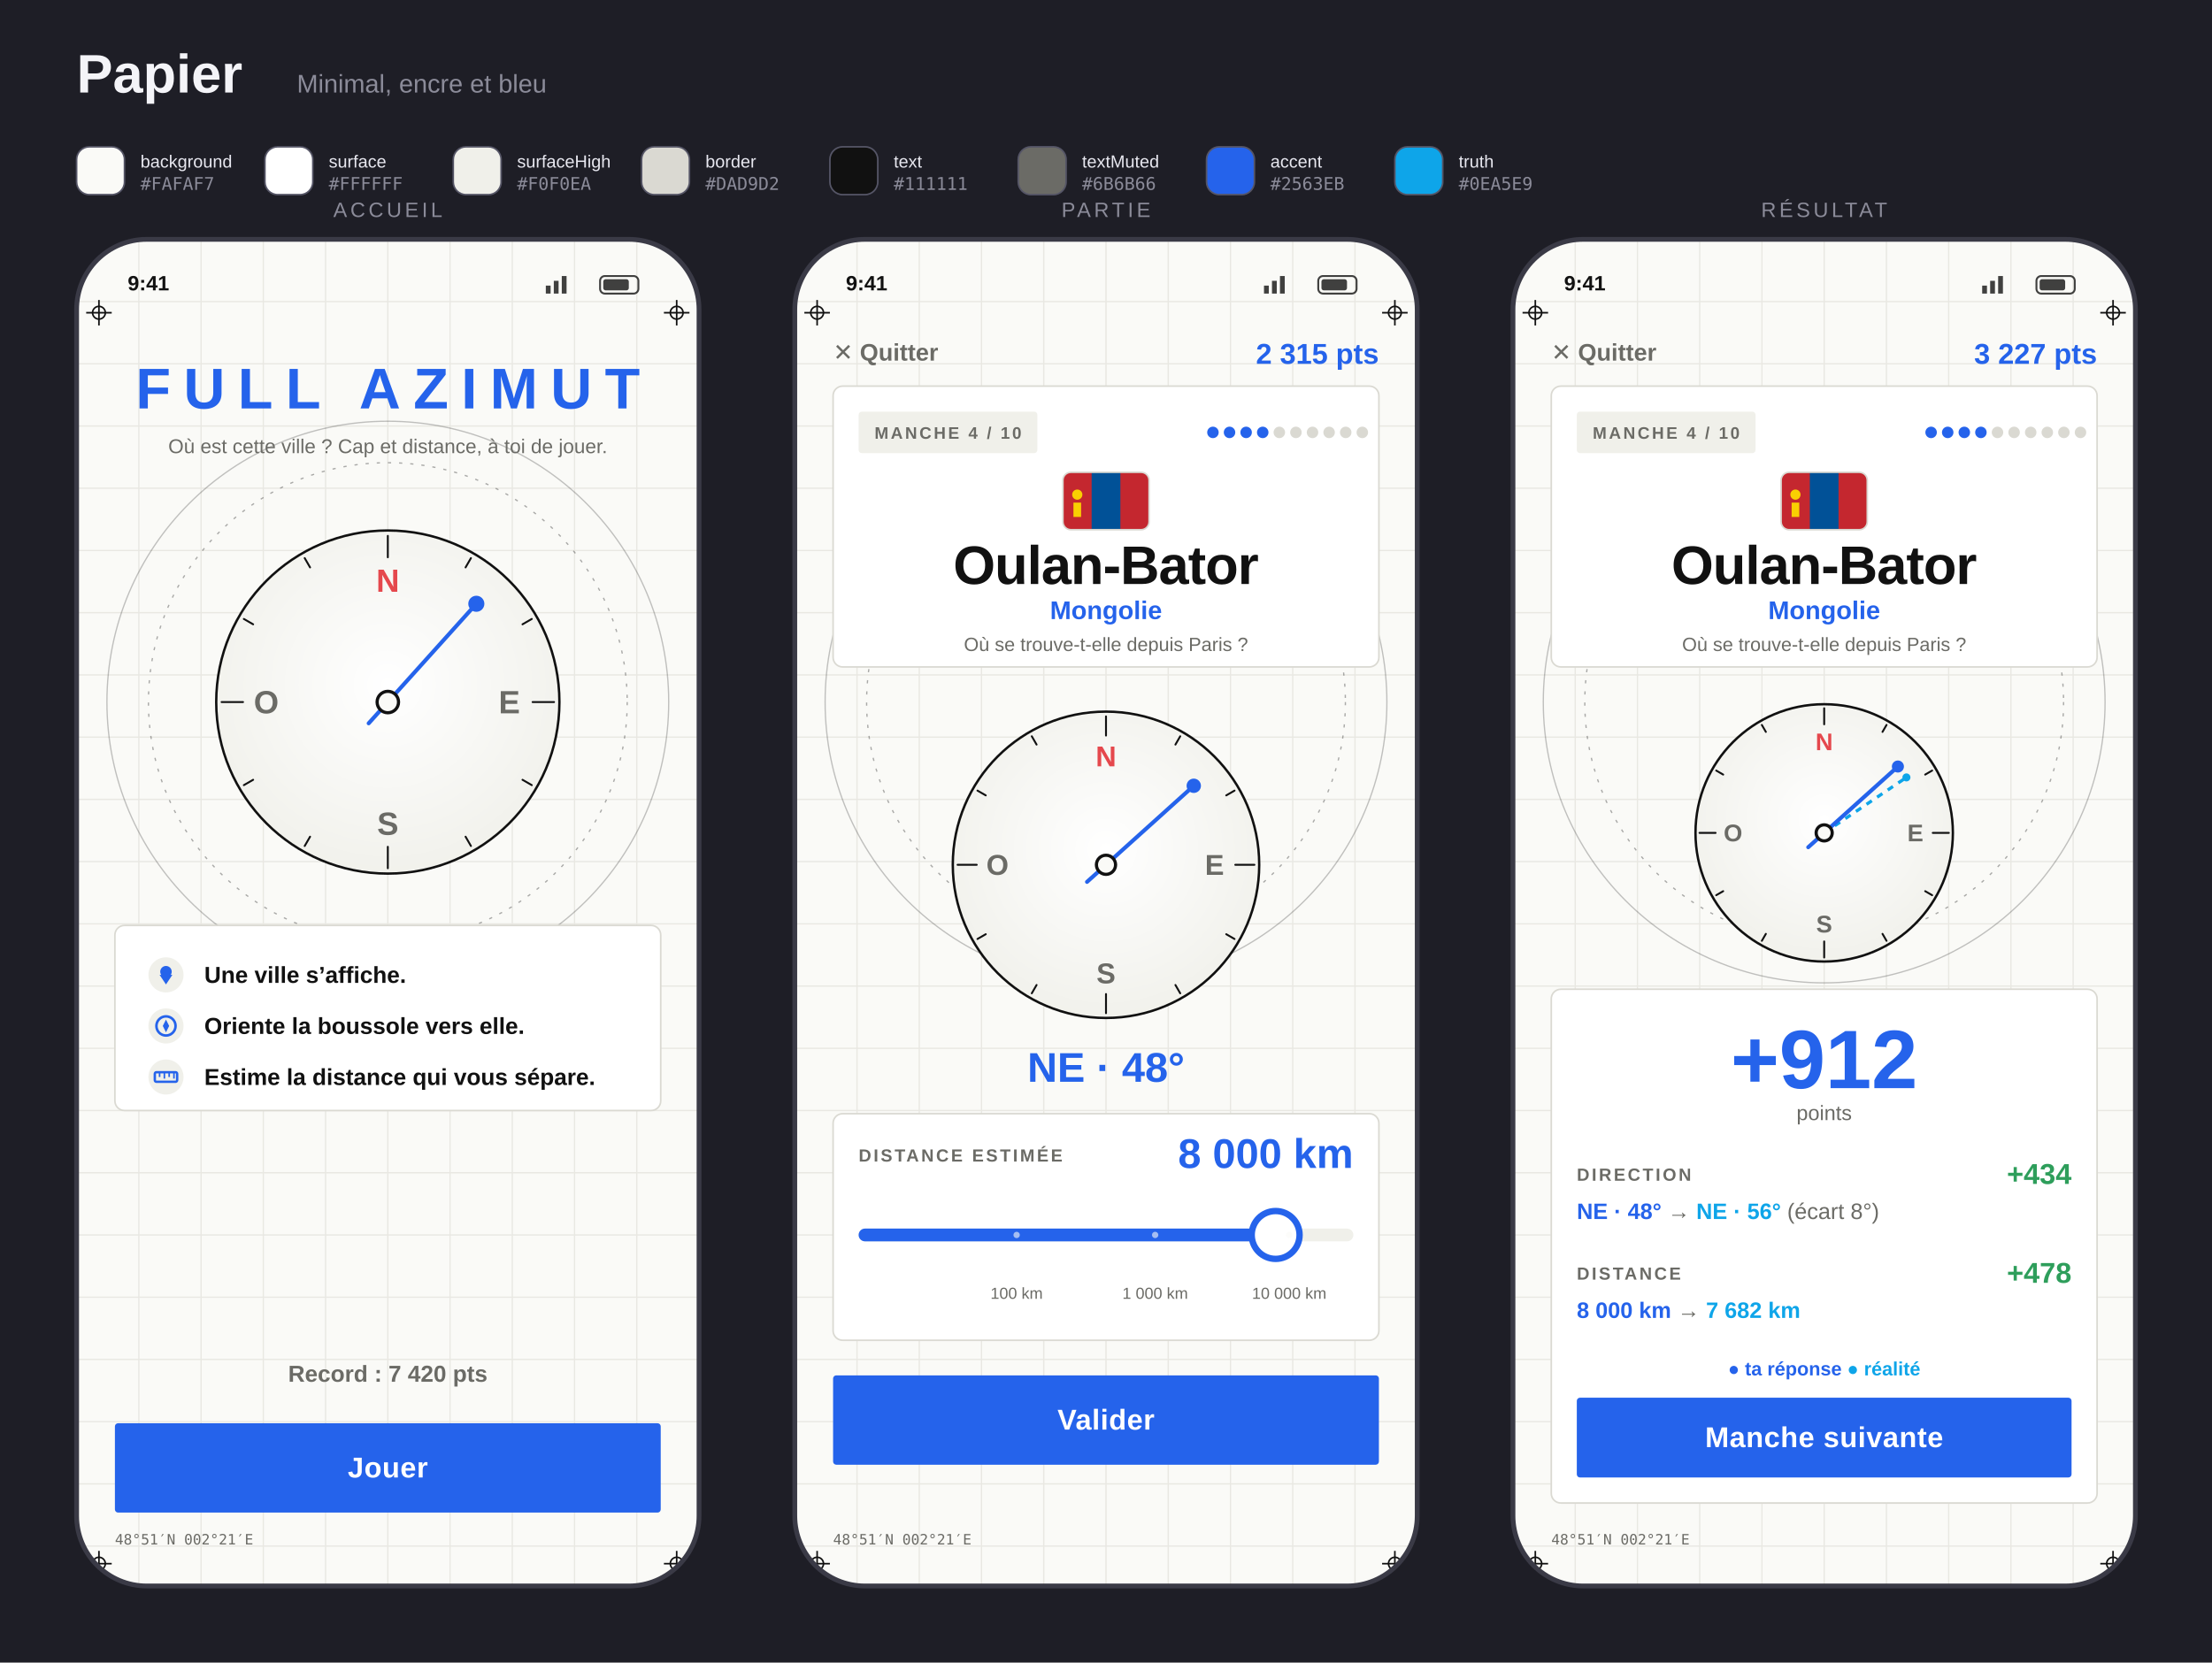
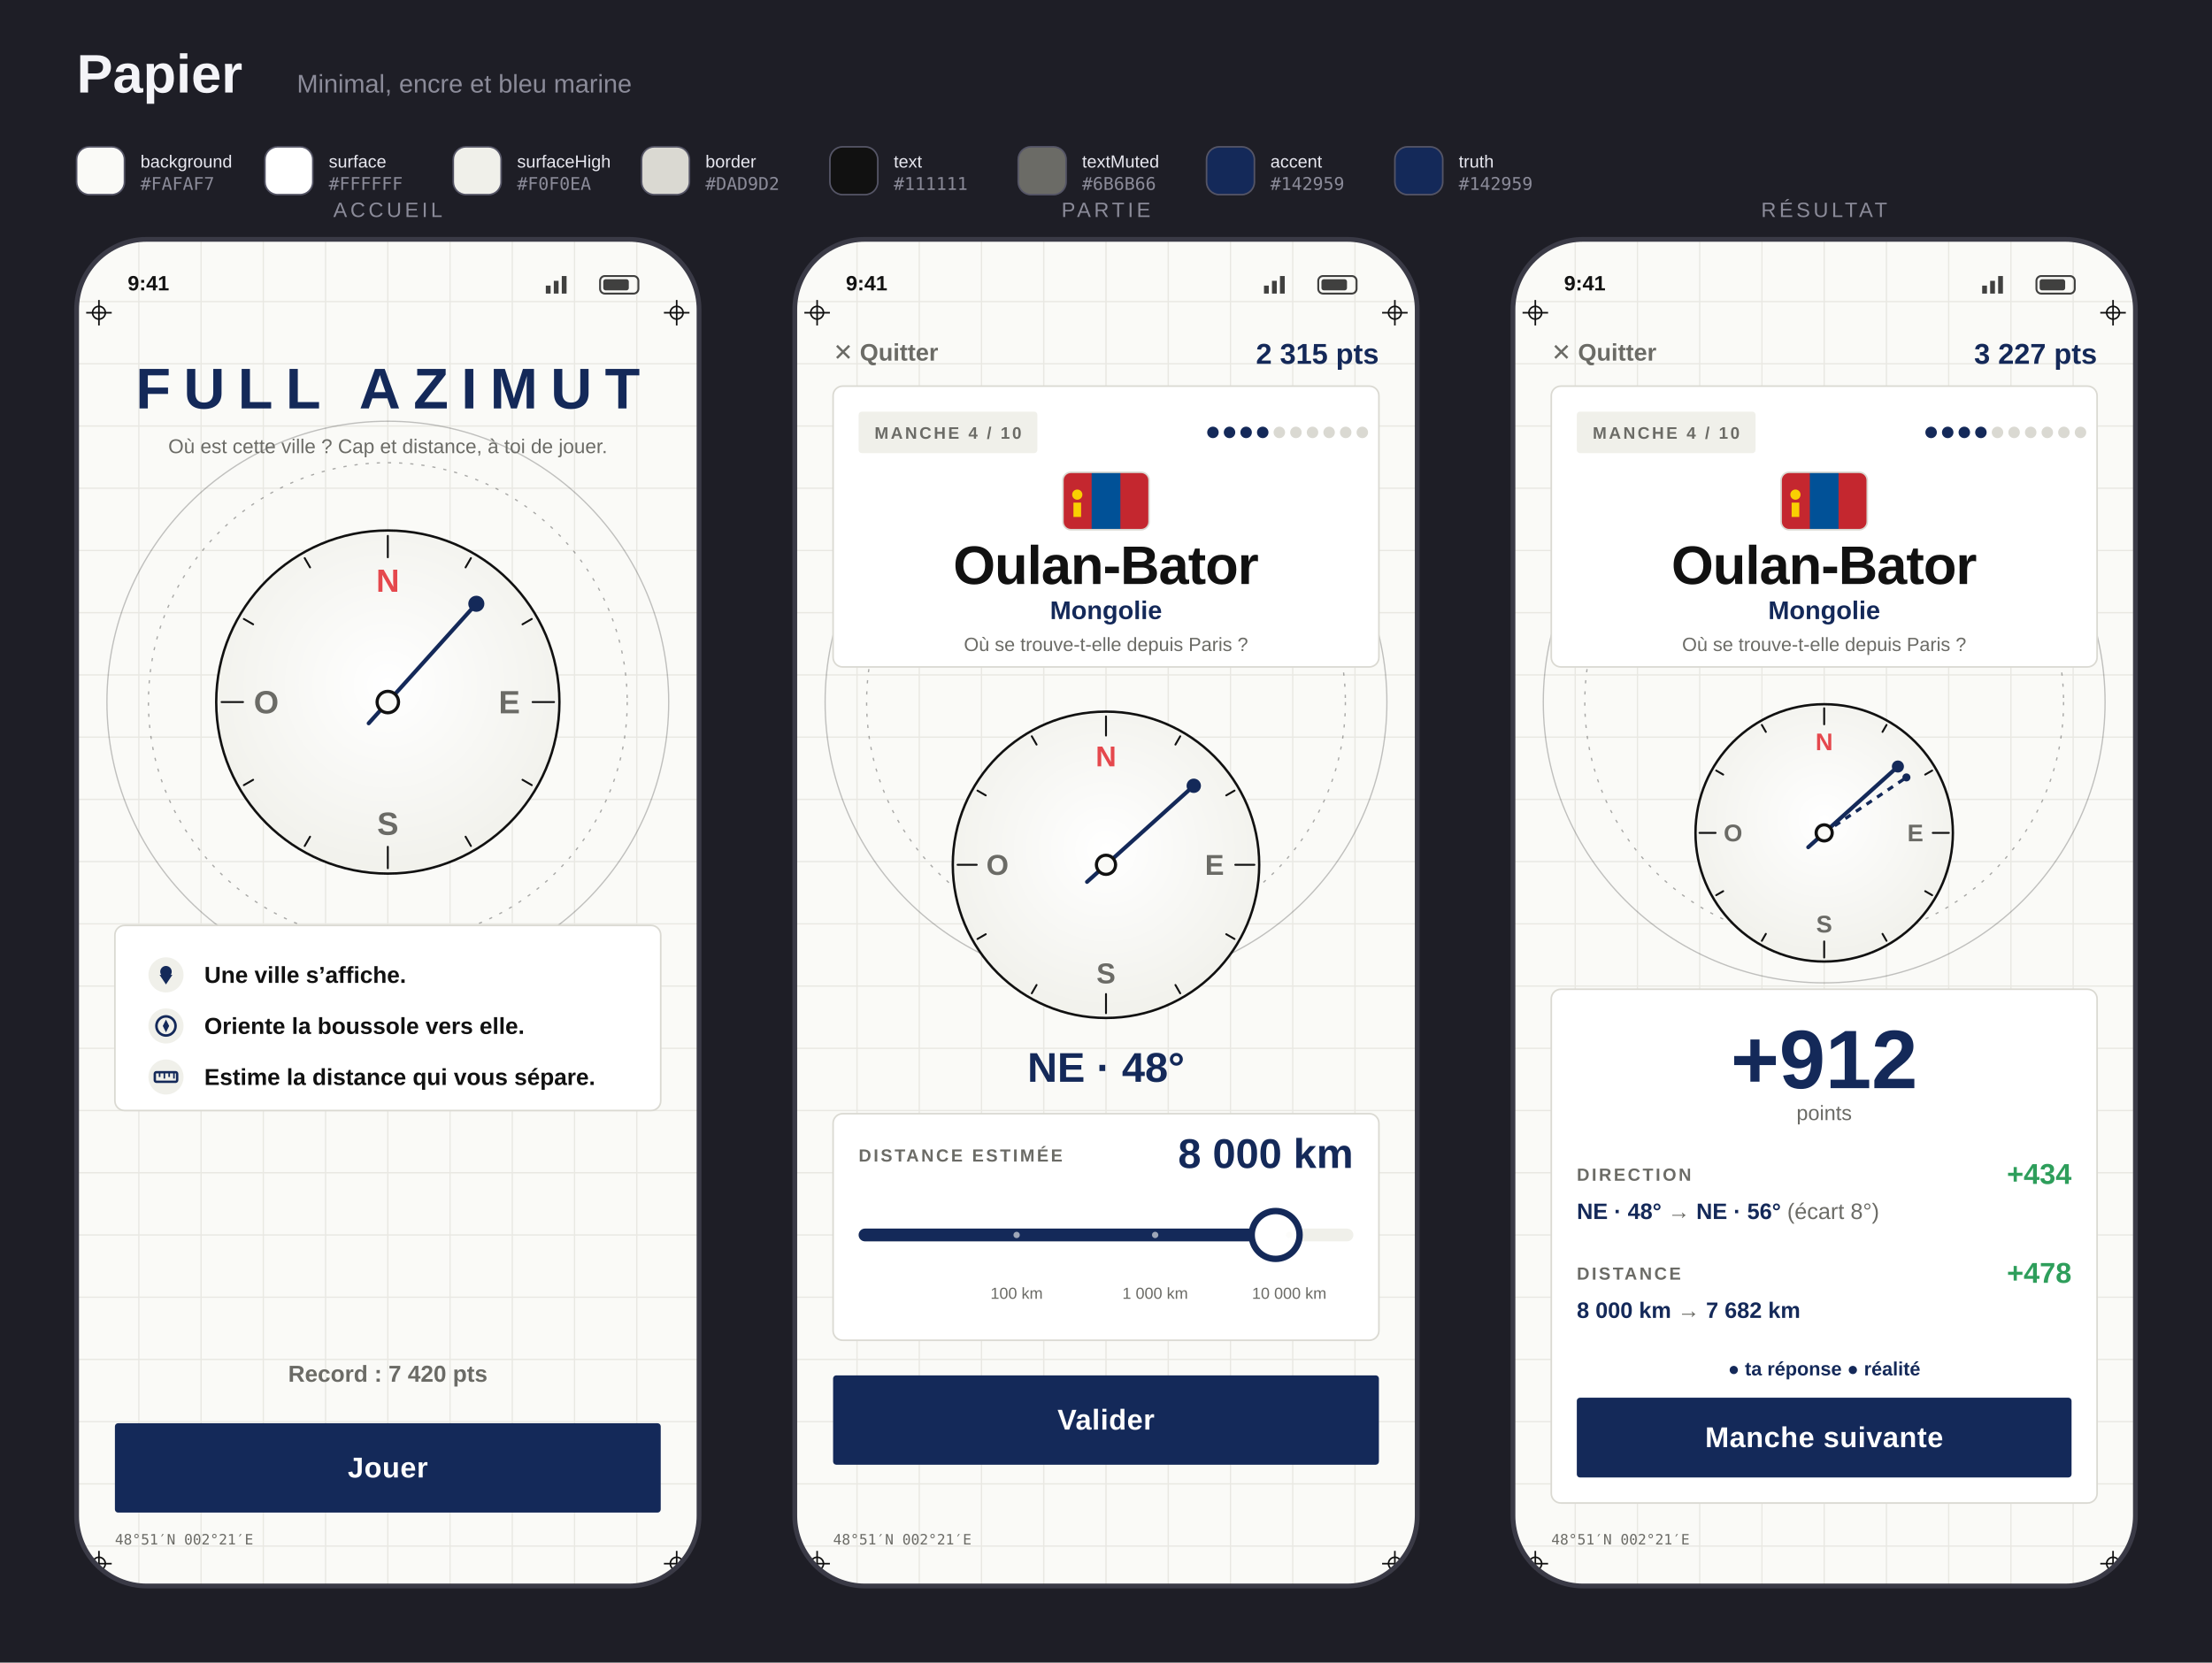
<svg xmlns="http://www.w3.org/2000/svg" width="1386" height="1042" viewBox="0 0 1386 1042">
  <defs>
    <radialGradient id="face" cx="50%" cy="45%" r="60%">
      <stop offset="0" stop-color="#FFFFFF" />
      <stop offset="1" stop-color="#F0F0EA" />
    </radialGradient>
    <radialGradient id="bg" cx="50%" cy="30%" r="90%">
      <stop offset="0" stop-color="#14213D" />
      <stop offset="1" stop-color="#FAFAF7" />
    </radialGradient>
    <linearGradient id="sun" x1="0" y1="0" x2="0" y2="1">
      <stop offset="0" stop-color="#7A2CFF" />
      <stop offset="1" stop-color="#FF2E93" />
    </linearGradient>
    <radialGradient id="vignette" cx="50%" cy="50%" r="75%">
      <stop offset="0.55" stop-color="#7A5A2A" stop-opacity="0" />
      <stop offset="1" stop-color="#7A5A2A" stop-opacity="0.28" />
    </radialGradient>
    <filter id="grain" x="0" y="0" width="100%" height="100%">
      <feTurbulence type="fractalNoise" baseFrequency="0.8" numOctaves="2" seed="4" />
      <feColorMatrix values="0 0 0 0 0.35  0 0 0 0 0.24  0 0 0 0 0.1  0 0 0 0.16 0" />
    </filter>
    <filter id="glow" x="-30%" y="-30%" width="160%" height="160%">
      <feGaussianBlur stdDeviation="3" result="b" />
      <feMerge>
        <feMergeNode in="b" />
        <feMergeNode in="SourceGraphic" />
      </feMerge>
    </filter>
    <filter id="cardGlow" x="-10%" y="-10%" width="120%" height="120%">
      <feDropShadow dx="0" dy="0" stdDeviation="6" flood-color="#FF2E93" flood-opacity="0.35" />
    </filter>
    <filter id="shadow" x="-15%" y="-15%" width="130%" height="140%">
      <feDropShadow dx="0" dy="5" stdDeviation="7" flood-color="#0B2A3C" flood-opacity="0.16" />
    </filter>
    <pattern id="scan" width="4" height="4" patternUnits="userSpaceOnUse">
      <rect width="4" height="1" fill="#000" opacity="0.35" />
    </pattern>
    <clipPath id="phone">
      <rect width="390" height="844" rx="44" />
    </clipPath>
    <clipPath id="flagClip">
      <rect width="54" height="36" rx="5" />
    </clipPath>
  </defs>
  <rect width="1386" height="1042" fill="#1E1E26" />
  <text x="48" y="58" font-size="34" font-weight="800" fill="#F4F4F8" font-family="'Segoe UI', 'Helvetica Neue', Arial, sans-serif">Papier</text>
-   <text x="186" y="58" font-size="16" fill="#8B8B99" font-family="'Segoe UI', 'Helvetica Neue', Arial, sans-serif">Minimal, encre et bleu</text>
+   <text x="186" y="58" font-size="16" fill="#8B8B99" font-family="'Segoe UI', 'Helvetica Neue', Arial, sans-serif">Minimal, encre et bleu marine</text>
  <g transform="translate(48 92)">
    <rect width="30" height="30" rx="8" fill="#FAFAF7" stroke="#555566" stroke-width="1" />
    <text x="40" y="13" font-size="11" fill="#E8E8F0" font-family="'Segoe UI', 'Helvetica Neue', Arial, sans-serif">background</text>
    <text x="40" y="27" font-size="11" fill="#8B8B99" font-family="Consolas, monospace">#FAFAF7</text>
  </g>
  <g transform="translate(166 92)">
    <rect width="30" height="30" rx="8" fill="#FFFFFF" stroke="#555566" stroke-width="1" />
    <text x="40" y="13" font-size="11" fill="#E8E8F0" font-family="'Segoe UI', 'Helvetica Neue', Arial, sans-serif">surface</text>
    <text x="40" y="27" font-size="11" fill="#8B8B99" font-family="Consolas, monospace">#FFFFFF</text>
  </g>
  <g transform="translate(284 92)">
    <rect width="30" height="30" rx="8" fill="#F0F0EA" stroke="#555566" stroke-width="1" />
    <text x="40" y="13" font-size="11" fill="#E8E8F0" font-family="'Segoe UI', 'Helvetica Neue', Arial, sans-serif">surfaceHigh</text>
    <text x="40" y="27" font-size="11" fill="#8B8B99" font-family="Consolas, monospace">#F0F0EA</text>
  </g>
  <g transform="translate(402 92)">
    <rect width="30" height="30" rx="8" fill="#DAD9D2" stroke="#555566" stroke-width="1" />
    <text x="40" y="13" font-size="11" fill="#E8E8F0" font-family="'Segoe UI', 'Helvetica Neue', Arial, sans-serif">border</text>
    <text x="40" y="27" font-size="11" fill="#8B8B99" font-family="Consolas, monospace">#DAD9D2</text>
  </g>
  <g transform="translate(520 92)">
    <rect width="30" height="30" rx="8" fill="#111111" stroke="#555566" stroke-width="1" />
    <text x="40" y="13" font-size="11" fill="#E8E8F0" font-family="'Segoe UI', 'Helvetica Neue', Arial, sans-serif">text</text>
    <text x="40" y="27" font-size="11" fill="#8B8B99" font-family="Consolas, monospace">#111111</text>
  </g>
  <g transform="translate(638 92)">
    <rect width="30" height="30" rx="8" fill="#6B6B66" stroke="#555566" stroke-width="1" />
    <text x="40" y="13" font-size="11" fill="#E8E8F0" font-family="'Segoe UI', 'Helvetica Neue', Arial, sans-serif">textMuted</text>
    <text x="40" y="27" font-size="11" fill="#8B8B99" font-family="Consolas, monospace">#6B6B66</text>
  </g>
  <g transform="translate(756 92)">
-     <rect width="30" height="30" rx="8" fill="#2563EB" stroke="#555566" stroke-width="1" />
+     <rect width="30" height="30" rx="8" fill="#142959" stroke="#555566" stroke-width="1" />
    <text x="40" y="13" font-size="11" fill="#E8E8F0" font-family="'Segoe UI', 'Helvetica Neue', Arial, sans-serif">accent</text>
-     <text x="40" y="27" font-size="11" fill="#8B8B99" font-family="Consolas, monospace">#2563EB</text>
+     <text x="40" y="27" font-size="11" fill="#8B8B99" font-family="Consolas, monospace">#142959</text>
  </g>
  <g transform="translate(874 92)">
-     <rect width="30" height="30" rx="8" fill="#0EA5E9" stroke="#555566" stroke-width="1" />
+     <rect width="30" height="30" rx="8" fill="#142959" stroke="#555566" stroke-width="1" />
    <text x="40" y="13" font-size="11" fill="#E8E8F0" font-family="'Segoe UI', 'Helvetica Neue', Arial, sans-serif">truth</text>
-     <text x="40" y="27" font-size="11" fill="#8B8B99" font-family="Consolas, monospace">#0EA5E9</text>
+     <text x="40" y="27" font-size="11" fill="#8B8B99" font-family="Consolas, monospace">#142959</text>
  </g>
  <g transform="translate(48 150)">
    <text x="195" y="-14" font-size="13" text-anchor="middle" fill="#8B8B99" font-family="'Segoe UI', 'Helvetica Neue', Arial, sans-serif" letter-spacing="2">ACCUEIL</text>
    <g clip-path="url(#phone)">
      <rect width="390" height="844" fill="#FAFAF7" />
      <g stroke="#DAD9D2" stroke-width="0.8" opacity="0.55">
        <line x1="0" y1="0" x2="0" y2="844" />
        <line x1="39" y1="0" x2="39" y2="844" />
        <line x1="78" y1="0" x2="78" y2="844" />
        <line x1="117" y1="0" x2="117" y2="844" />
        <line x1="156" y1="0" x2="156" y2="844" />
        <line x1="195" y1="0" x2="195" y2="844" />
        <line x1="234" y1="0" x2="234" y2="844" />
        <line x1="273" y1="0" x2="273" y2="844" />
        <line x1="312" y1="0" x2="312" y2="844" />
        <line x1="351" y1="0" x2="351" y2="844" />
        <line x1="390" y1="0" x2="390" y2="844" />
        <line x1="0" y1="0" x2="390" y2="0" />
        <line x1="0" y1="39" x2="390" y2="39" />
        <line x1="0" y1="78" x2="390" y2="78" />
        <line x1="0" y1="117" x2="390" y2="117" />
        <line x1="0" y1="156" x2="390" y2="156" />
        <line x1="0" y1="195" x2="390" y2="195" />
        <line x1="0" y1="234" x2="390" y2="234" />
        <line x1="0" y1="273" x2="390" y2="273" />
        <line x1="0" y1="312" x2="390" y2="312" />
        <line x1="0" y1="351" x2="390" y2="351" />
        <line x1="0" y1="390" x2="390" y2="390" />
        <line x1="0" y1="429" x2="390" y2="429" />
        <line x1="0" y1="468" x2="390" y2="468" />
        <line x1="0" y1="507" x2="390" y2="507" />
        <line x1="0" y1="546" x2="390" y2="546" />
        <line x1="0" y1="585" x2="390" y2="585" />
        <line x1="0" y1="624" x2="390" y2="624" />
        <line x1="0" y1="663" x2="390" y2="663" />
        <line x1="0" y1="702" x2="390" y2="702" />
        <line x1="0" y1="741" x2="390" y2="741" />
        <line x1="0" y1="780" x2="390" y2="780" />
        <line x1="0" y1="819" x2="390" y2="819" />
      </g>
      <circle cx="195" cy="290" r="176" fill="none" stroke="#111" stroke-width="0.8" opacity="0.25" />
      <circle cx="195" cy="290" r="150" fill="none" stroke="#111" stroke-width="0.8" stroke-dasharray="2 5" opacity="0.35" />
      <path d="M6 46H22M14 38V54" stroke="#111" stroke-width="1" />
      <circle cx="14" cy="46" r="4" fill="none" stroke="#111" stroke-width="1" />
      <path d="M368 46H384M376 38V54" stroke="#111" stroke-width="1" />
      <circle cx="376" cy="46" r="4" fill="none" stroke="#111" stroke-width="1" />
      <path d="M6 830H22M14 822V838" stroke="#111" stroke-width="1" />
      <circle cx="14" cy="830" r="4" fill="none" stroke="#111" stroke-width="1" />
      <path d="M368 830H384M376 822V838" stroke="#111" stroke-width="1" />
      <circle cx="376" cy="830" r="4" fill="none" stroke="#111" stroke-width="1" />
      <text x="24" y="818" font-size="9" fill="#6B6B66" font-family="Consolas, monospace">48°51′N  002°21′E</text>
      <text x="32" y="32" font-size="13" fill="#111111" font-weight="600" text-anchor="start" letter-spacing="0" font-family="'Helvetica Neue', Arial, sans-serif">9:41</text>
      <rect x="328" y="23" width="24" height="11" rx="3" fill="none" stroke="#111111" stroke-width="1.2" opacity="0.8" />
      <rect x="330" y="25" width="16" height="7" rx="1.5" fill="#111111" opacity="0.8" />
      <g fill="#111111" opacity="0.8">
        <rect x="294" y="29" width="3" height="5" />
        <rect x="299" y="26" width="3" height="8" />
        <rect x="304" y="23" width="3" height="11" />
      </g>
-       <text x="195" y="106" font-size="36" fill="#2563EB" font-weight="700" text-anchor="middle" letter-spacing="8" font-family="'Helvetica Neue', Arial, sans-serif">FULL AZIMUT</text>
+       <text x="195" y="106" font-size="36" fill="#142959" font-weight="700" text-anchor="middle" letter-spacing="8" font-family="'Helvetica Neue', Arial, sans-serif">FULL AZIMUT</text>
      <text x="195" y="134" font-size="12.5" fill="#6B6B66" font-weight="400" text-anchor="middle" letter-spacing="0" font-family="'Helvetica Neue', Arial, sans-serif">Où est cette ville ? Cap et distance, à toi de jouer.</text>
      <g>
        <circle cx="195" cy="290" r="107.52" fill="url(#face)" stroke="#111111" stroke-width="1.5" />
        <line x1="195" y1="185.84" x2="195" y2="199.28" stroke="#111111" stroke-width="1.2" stroke-linecap="round" />
        <line x1="247.08" y1="199.79" x2="243.72" y2="205.61" stroke="#111111" stroke-width="1.2" stroke-linecap="round" />
        <line x1="285.21" y1="237.92" x2="279.39" y2="241.28" stroke="#111111" stroke-width="1.2" stroke-linecap="round" />
        <line x1="299.16" y1="290" x2="285.72" y2="290" stroke="#111111" stroke-width="1.2" stroke-linecap="round" />
        <line x1="285.21" y1="342.08" x2="279.39" y2="338.72" stroke="#111111" stroke-width="1.2" stroke-linecap="round" />
        <line x1="247.08" y1="380.21" x2="243.72" y2="374.39" stroke="#111111" stroke-width="1.2" stroke-linecap="round" />
        <line x1="195" y1="394.16" x2="195" y2="380.72" stroke="#111111" stroke-width="1.2" stroke-linecap="round" />
        <line x1="142.92" y1="380.21" x2="146.28" y2="374.39" stroke="#111111" stroke-width="1.2" stroke-linecap="round" />
        <line x1="104.79" y1="342.08" x2="110.61" y2="338.72" stroke="#111111" stroke-width="1.2" stroke-linecap="round" />
        <line x1="90.84" y1="290" x2="104.28" y2="290" stroke="#111111" stroke-width="1.2" stroke-linecap="round" />
        <line x1="104.79" y1="237.92" x2="110.61" y2="241.28" stroke="#111111" stroke-width="1.2" stroke-linecap="round" />
        <line x1="142.92" y1="199.79" x2="146.28" y2="205.61" stroke="#111111" stroke-width="1.2" stroke-linecap="round" />
        <text x="195" y="220.9" font-size="20.16" font-weight="600" text-anchor="middle" font-family="'Helvetica Neue', Arial, sans-serif" fill="#E5484D">N</text>
        <text x="271.16" y="297.06" font-size="20.16" font-weight="600" text-anchor="middle" font-family="'Helvetica Neue', Arial, sans-serif" fill="#6B6B66">E</text>
        <text x="195" y="373.22" font-size="20.16" font-weight="600" text-anchor="middle" font-family="'Helvetica Neue', Arial, sans-serif" fill="#6B6B66">S</text>
        <text x="118.84" y="297.06" font-size="20.16" font-weight="600" text-anchor="middle" font-family="'Helvetica Neue', Arial, sans-serif" fill="#6B6B66">O</text>
-         <line x1="183.01" y1="303.32" x2="250.46" y2="228.41" stroke="#2563EB" stroke-width="2.5" stroke-linecap="round" />
-         <circle cx="250.46" cy="228.41" r="5.04" fill="#2563EB" />
+         <line x1="183.01" y1="303.32" x2="250.46" y2="228.41" stroke="#142959" stroke-width="2.5" stroke-linecap="round" />
+         <circle cx="250.46" cy="228.41" r="5.04" fill="#142959" />
        <circle cx="195" cy="290" r="6.72" fill="#FAFAF7" stroke="#111111" stroke-width="2" />
      </g>
      <rect x="24" y="430" width="342" height="116" rx="6" fill="#FFFFFF" stroke="#DAD9D2" stroke-width="1" />
      <circle cx="56" cy="461" r="11" fill="#F0F0EA" />
-       <circle cx="56" cy="459" r="3.6" fill="#2563EB" />
-       <path d="M56 467 L52 461 H60Z" fill="#2563EB" />
+       <circle cx="56" cy="459" r="3.6" fill="#142959" />
+       <path d="M56 467 L52 461 H60Z" fill="#142959" />
      <text x="80" y="466" font-size="14.5" fill="#111111" font-weight="600" text-anchor="start" letter-spacing="0" font-family="'Helvetica Neue', Arial, sans-serif">Une ville s’affiche.</text>
      <circle cx="56" cy="493" r="11" fill="#F0F0EA" />
-       <circle cx="56" cy="493" r="6" fill="none" stroke="#2563EB" stroke-width="1.6" />
-       <polygon points="56,489 58,493 56,497 54,493" fill="#2563EB" />
+       <circle cx="56" cy="493" r="6" fill="none" stroke="#142959" stroke-width="1.6" />
+       <polygon points="56,489 58,493 56,497 54,493" fill="#142959" />
      <text x="80" y="498" font-size="14.5" fill="#111111" font-weight="600" text-anchor="start" letter-spacing="0" font-family="'Helvetica Neue', Arial, sans-serif">Oriente la boussole vers elle.</text>
      <circle cx="56" cy="525" r="11" fill="#F0F0EA" />
-       <rect x="49" y="522" width="14" height="6" rx="1" fill="none" stroke="#2563EB" stroke-width="1.5" />
-       <path d="M52 522v3M55 522v4M58 522v3M61 522v4" stroke="#2563EB" stroke-width="1" />
+       <rect x="49" y="522" width="14" height="6" rx="1" fill="none" stroke="#142959" stroke-width="1.5" />
+       <path d="M52 522v3M55 522v4M58 522v3M61 522v4" stroke="#142959" stroke-width="1" />
      <text x="80" y="530" font-size="14.5" fill="#111111" font-weight="600" text-anchor="start" letter-spacing="0" font-family="'Helvetica Neue', Arial, sans-serif">Estime la distance qui vous sépare.</text>
      <text x="195" y="716" font-size="14.5" fill="#6B6B66" font-weight="700" text-anchor="middle" letter-spacing="0" font-family="'Helvetica Neue', Arial, sans-serif">Record : 7 420 pts</text>
-       <rect x="24" y="742" width="342" height="56" rx="2" fill="#2563EB" />
+       <rect x="24" y="742" width="342" height="56" rx="2" fill="#142959" />
      <text x="195" y="776" font-size="18" fill="#FFFFFF" font-weight="700" text-anchor="middle" letter-spacing="0.3" font-family="'Helvetica Neue', Arial, sans-serif">Jouer</text>
    </g>
    <rect width="390" height="844" rx="44" fill="none" stroke="#3A3A46" stroke-width="3" />
  </g>
  <g transform="translate(498 150)">
    <text x="195" y="-14" font-size="13" text-anchor="middle" fill="#8B8B99" font-family="'Segoe UI', 'Helvetica Neue', Arial, sans-serif" letter-spacing="2">PARTIE</text>
    <g clip-path="url(#phone)">
      <rect width="390" height="844" fill="#FAFAF7" />
      <g stroke="#DAD9D2" stroke-width="0.8" opacity="0.55">
        <line x1="0" y1="0" x2="0" y2="844" />
        <line x1="39" y1="0" x2="39" y2="844" />
        <line x1="78" y1="0" x2="78" y2="844" />
        <line x1="117" y1="0" x2="117" y2="844" />
        <line x1="156" y1="0" x2="156" y2="844" />
        <line x1="195" y1="0" x2="195" y2="844" />
        <line x1="234" y1="0" x2="234" y2="844" />
        <line x1="273" y1="0" x2="273" y2="844" />
        <line x1="312" y1="0" x2="312" y2="844" />
        <line x1="351" y1="0" x2="351" y2="844" />
        <line x1="390" y1="0" x2="390" y2="844" />
        <line x1="0" y1="0" x2="390" y2="0" />
        <line x1="0" y1="39" x2="390" y2="39" />
        <line x1="0" y1="78" x2="390" y2="78" />
        <line x1="0" y1="117" x2="390" y2="117" />
        <line x1="0" y1="156" x2="390" y2="156" />
        <line x1="0" y1="195" x2="390" y2="195" />
        <line x1="0" y1="234" x2="390" y2="234" />
        <line x1="0" y1="273" x2="390" y2="273" />
        <line x1="0" y1="312" x2="390" y2="312" />
        <line x1="0" y1="351" x2="390" y2="351" />
        <line x1="0" y1="390" x2="390" y2="390" />
        <line x1="0" y1="429" x2="390" y2="429" />
        <line x1="0" y1="468" x2="390" y2="468" />
        <line x1="0" y1="507" x2="390" y2="507" />
        <line x1="0" y1="546" x2="390" y2="546" />
        <line x1="0" y1="585" x2="390" y2="585" />
        <line x1="0" y1="624" x2="390" y2="624" />
        <line x1="0" y1="663" x2="390" y2="663" />
        <line x1="0" y1="702" x2="390" y2="702" />
        <line x1="0" y1="741" x2="390" y2="741" />
        <line x1="0" y1="780" x2="390" y2="780" />
        <line x1="0" y1="819" x2="390" y2="819" />
      </g>
      <circle cx="195" cy="290" r="176" fill="none" stroke="#111" stroke-width="0.8" opacity="0.25" />
      <circle cx="195" cy="290" r="150" fill="none" stroke="#111" stroke-width="0.8" stroke-dasharray="2 5" opacity="0.35" />
      <path d="M6 46H22M14 38V54" stroke="#111" stroke-width="1" />
      <circle cx="14" cy="46" r="4" fill="none" stroke="#111" stroke-width="1" />
      <path d="M368 46H384M376 38V54" stroke="#111" stroke-width="1" />
      <circle cx="376" cy="46" r="4" fill="none" stroke="#111" stroke-width="1" />
      <path d="M6 830H22M14 822V838" stroke="#111" stroke-width="1" />
      <circle cx="14" cy="830" r="4" fill="none" stroke="#111" stroke-width="1" />
      <path d="M368 830H384M376 822V838" stroke="#111" stroke-width="1" />
      <circle cx="376" cy="830" r="4" fill="none" stroke="#111" stroke-width="1" />
      <text x="24" y="818" font-size="9" fill="#6B6B66" font-family="Consolas, monospace">48°51′N  002°21′E</text>
      <text x="32" y="32" font-size="13" fill="#111111" font-weight="600" text-anchor="start" letter-spacing="0" font-family="'Helvetica Neue', Arial, sans-serif">9:41</text>
      <rect x="328" y="23" width="24" height="11" rx="3" fill="none" stroke="#111111" stroke-width="1.2" opacity="0.8" />
      <rect x="330" y="25" width="16" height="7" rx="1.5" fill="#111111" opacity="0.8" />
      <g fill="#111111" opacity="0.8">
        <rect x="294" y="29" width="3" height="5" />
        <rect x="299" y="26" width="3" height="8" />
        <rect x="304" y="23" width="3" height="11" />
      </g>
      <text x="24" y="76" font-size="15" fill="#6B6B66" font-weight="700" text-anchor="start" letter-spacing="0" font-family="'Helvetica Neue', Arial, sans-serif">✕  Quitter</text>
-       <text x="366" y="78" font-size="18" fill="#2563EB" font-weight="700" text-anchor="end" letter-spacing="0" font-family="'Helvetica Neue', Arial, sans-serif">2 315 pts</text>
+       <text x="366" y="78" font-size="18" fill="#142959" font-weight="700" text-anchor="end" letter-spacing="0" font-family="'Helvetica Neue', Arial, sans-serif">2 315 pts</text>
      <rect x="24" y="92" width="342" height="176" rx="6" fill="#FFFFFF" stroke="#DAD9D2" stroke-width="1" />
      <rect x="40" y="108" width="112" height="26" rx="2" fill="#F0F0EA" />
      <text x="96" y="125" font-size="10.5" fill="#6B6B66" font-weight="600" text-anchor="middle" letter-spacing="1.4" font-family="'Helvetica Neue', Arial, sans-serif">MANCHE 4 / 10</text>
-       <circle cx="262" cy="121" r="3.6" fill="#2563EB" />
-       <circle cx="272.4" cy="121" r="3.6" fill="#2563EB" />
-       <circle cx="282.8" cy="121" r="3.6" fill="#2563EB" />
-       <circle cx="293.2" cy="121" r="3.6" fill="#2563EB" />
+       <circle cx="262" cy="121" r="3.6" fill="#142959" />
+       <circle cx="272.4" cy="121" r="3.6" fill="#142959" />
+       <circle cx="282.8" cy="121" r="3.6" fill="#142959" />
+       <circle cx="293.2" cy="121" r="3.6" fill="#142959" />
      <circle cx="303.6" cy="121" r="3.6" fill="#DAD9D2" />
      <circle cx="314" cy="121" r="3.6" fill="#DAD9D2" />
      <circle cx="324.4" cy="121" r="3.6" fill="#DAD9D2" />
      <circle cx="334.8" cy="121" r="3.6" fill="#DAD9D2" />
      <circle cx="345.2" cy="121" r="3.6" fill="#DAD9D2" />
      <circle cx="355.6" cy="121" r="3.6" fill="#DAD9D2" />
      <g clip-path="url(#flagClip)" transform="translate(168 146)">
        <rect width="54" height="36" fill="#C4272F" />
        <rect x="18" width="18" height="36" fill="#015197" />
        <circle cx="9" cy="14" r="3.2" fill="#F9CF02" />
        <rect x="6.6" y="19" width="4.8" height="9" fill="#F9CF02" />
      </g>
      <rect x="168" y="146" width="54" height="36" rx="5" fill="none" stroke="#DAD9D2" stroke-width="1" />
      <text x="195" y="216" font-size="34" fill="#111111" font-weight="700" text-anchor="middle" letter-spacing="-0.5" font-family="'Helvetica Neue', Arial, sans-serif">Oulan-Bator</text>
-       <text x="195" y="238" font-size="16" fill="#2563EB" font-weight="700" text-anchor="middle" letter-spacing="0" font-family="'Helvetica Neue', Arial, sans-serif">Mongolie</text>
+       <text x="195" y="238" font-size="16" fill="#142959" font-weight="700" text-anchor="middle" letter-spacing="0" font-family="'Helvetica Neue', Arial, sans-serif">Mongolie</text>
      <text x="195" y="258" font-size="12" fill="#6B6B66" font-weight="400" text-anchor="middle" letter-spacing="0" font-family="'Helvetica Neue', Arial, sans-serif">Où se trouve-t-elle depuis Paris ?</text>
      <g>
        <circle cx="195" cy="392" r="96" fill="url(#face)" stroke="#111111" stroke-width="1.5" />
        <line x1="195" y1="299" x2="195" y2="311" stroke="#111111" stroke-width="1.2" stroke-linecap="round" />
        <line x1="241.5" y1="311.46" x2="238.5" y2="316.66" stroke="#111111" stroke-width="1.2" stroke-linecap="round" />
        <line x1="275.54" y1="345.5" x2="270.34" y2="348.5" stroke="#111111" stroke-width="1.2" stroke-linecap="round" />
        <line x1="288" y1="392" x2="276" y2="392" stroke="#111111" stroke-width="1.2" stroke-linecap="round" />
        <line x1="275.54" y1="438.5" x2="270.34" y2="435.5" stroke="#111111" stroke-width="1.2" stroke-linecap="round" />
        <line x1="241.5" y1="472.54" x2="238.5" y2="467.34" stroke="#111111" stroke-width="1.2" stroke-linecap="round" />
        <line x1="195" y1="485" x2="195" y2="473" stroke="#111111" stroke-width="1.2" stroke-linecap="round" />
        <line x1="148.5" y1="472.54" x2="151.5" y2="467.34" stroke="#111111" stroke-width="1.2" stroke-linecap="round" />
        <line x1="114.46" y1="438.5" x2="119.66" y2="435.5" stroke="#111111" stroke-width="1.2" stroke-linecap="round" />
        <line x1="102" y1="392" x2="114" y2="392" stroke="#111111" stroke-width="1.2" stroke-linecap="round" />
        <line x1="114.46" y1="345.5" x2="119.66" y2="348.5" stroke="#111111" stroke-width="1.2" stroke-linecap="round" />
        <line x1="148.5" y1="311.46" x2="151.5" y2="316.66" stroke="#111111" stroke-width="1.2" stroke-linecap="round" />
        <text x="195" y="330.3" font-size="18" font-weight="600" text-anchor="middle" font-family="'Helvetica Neue', Arial, sans-serif" fill="#E5484D">N</text>
        <text x="263" y="398.3" font-size="18" font-weight="600" text-anchor="middle" font-family="'Helvetica Neue', Arial, sans-serif" fill="#6B6B66">E</text>
        <text x="195" y="466.3" font-size="18" font-weight="600" text-anchor="middle" font-family="'Helvetica Neue', Arial, sans-serif" fill="#6B6B66">S</text>
        <text x="127" y="398.3" font-size="18" font-weight="600" text-anchor="middle" font-family="'Helvetica Neue', Arial, sans-serif" fill="#6B6B66">O</text>
-         <line x1="183.11" y1="402.71" x2="249.99" y2="342.48" stroke="#2563EB" stroke-width="2.5" stroke-linecap="round" />
-         <circle cx="249.99" cy="342.48" r="4.5" fill="#2563EB" />
+         <line x1="183.11" y1="402.71" x2="249.99" y2="342.48" stroke="#142959" stroke-width="2.5" stroke-linecap="round" />
+         <circle cx="249.99" cy="342.48" r="4.5" fill="#142959" />
        <circle cx="195" cy="392" r="6" fill="#FAFAF7" stroke="#111111" stroke-width="2" />
      </g>
-       <text x="195" y="528" font-size="26" fill="#2563EB" font-weight="700" text-anchor="middle" letter-spacing="0" font-family="'Helvetica Neue', Arial, sans-serif">NE · 48°</text>
+       <text x="195" y="528" font-size="26" fill="#142959" font-weight="700" text-anchor="middle" letter-spacing="0" font-family="'Helvetica Neue', Arial, sans-serif">NE · 48°</text>
      <rect x="24" y="548" width="342" height="142" rx="6" fill="#FFFFFF" stroke="#DAD9D2" stroke-width="1" />
      <text x="40" y="578" font-size="11" fill="#6B6B66" font-weight="600" text-anchor="start" letter-spacing="1.4" font-family="'Helvetica Neue', Arial, sans-serif">DISTANCE ESTIMÉE</text>
-       <text x="350" y="582" font-size="26" fill="#2563EB" font-weight="700" text-anchor="end" letter-spacing="0" font-family="'Helvetica Neue', Arial, sans-serif">8 000 km</text>
+       <text x="350" y="582" font-size="26" fill="#142959" font-weight="700" text-anchor="end" letter-spacing="0" font-family="'Helvetica Neue', Arial, sans-serif">8 000 km</text>
      <rect x="40" y="620" width="310" height="8" rx="4" fill="#F0F0EA" />
-       <rect x="40" y="620" width="261.29" height="8" rx="4" fill="#2563EB" />
-       <circle cx="301.29" cy="624" r="15" fill="#FFFFFF" stroke="#2563EB" stroke-width="4" />
+       <rect x="40" y="620" width="261.29" height="8" rx="4" fill="#142959" />
+       <circle cx="301.29" cy="624" r="15" fill="#FFFFFF" stroke="#142959" stroke-width="4" />
      <circle cx="139" cy="624" r="2" fill="#FAFAF7" opacity="0.6" />
      <text x="139" y="664" font-size="10" fill="#6B6B66" font-weight="400" text-anchor="middle" letter-spacing="0" font-family="'Helvetica Neue', Arial, sans-serif">100 km</text>
      <circle cx="225.8" cy="624" r="2" fill="#FAFAF7" opacity="0.6" />
      <text x="225.8" y="664" font-size="10" fill="#6B6B66" font-weight="400" text-anchor="middle" letter-spacing="0" font-family="'Helvetica Neue', Arial, sans-serif">1 000 km</text>
      <circle cx="309.8" cy="624" r="2" fill="#FAFAF7" opacity="0.6" />
      <text x="309.8" y="664" font-size="10" fill="#6B6B66" font-weight="400" text-anchor="middle" letter-spacing="0" font-family="'Helvetica Neue', Arial, sans-serif">10 000 km</text>
-       <rect x="24" y="712" width="342" height="56" rx="2" fill="#2563EB" />
+       <rect x="24" y="712" width="342" height="56" rx="2" fill="#142959" />
      <text x="195" y="746" font-size="18" fill="#FFFFFF" font-weight="700" text-anchor="middle" letter-spacing="0.3" font-family="'Helvetica Neue', Arial, sans-serif">Valider</text>
    </g>
    <rect width="390" height="844" rx="44" fill="none" stroke="#3A3A46" stroke-width="3" />
  </g>
  <g transform="translate(948 150)">
    <text x="195" y="-14" font-size="13" text-anchor="middle" fill="#8B8B99" font-family="'Segoe UI', 'Helvetica Neue', Arial, sans-serif" letter-spacing="2">RÉSULTAT</text>
    <g clip-path="url(#phone)">
      <rect width="390" height="844" fill="#FAFAF7" />
      <g stroke="#DAD9D2" stroke-width="0.8" opacity="0.55">
        <line x1="0" y1="0" x2="0" y2="844" />
        <line x1="39" y1="0" x2="39" y2="844" />
        <line x1="78" y1="0" x2="78" y2="844" />
        <line x1="117" y1="0" x2="117" y2="844" />
        <line x1="156" y1="0" x2="156" y2="844" />
        <line x1="195" y1="0" x2="195" y2="844" />
        <line x1="234" y1="0" x2="234" y2="844" />
        <line x1="273" y1="0" x2="273" y2="844" />
        <line x1="312" y1="0" x2="312" y2="844" />
        <line x1="351" y1="0" x2="351" y2="844" />
        <line x1="390" y1="0" x2="390" y2="844" />
        <line x1="0" y1="0" x2="390" y2="0" />
        <line x1="0" y1="39" x2="390" y2="39" />
        <line x1="0" y1="78" x2="390" y2="78" />
        <line x1="0" y1="117" x2="390" y2="117" />
        <line x1="0" y1="156" x2="390" y2="156" />
        <line x1="0" y1="195" x2="390" y2="195" />
        <line x1="0" y1="234" x2="390" y2="234" />
        <line x1="0" y1="273" x2="390" y2="273" />
        <line x1="0" y1="312" x2="390" y2="312" />
        <line x1="0" y1="351" x2="390" y2="351" />
        <line x1="0" y1="390" x2="390" y2="390" />
        <line x1="0" y1="429" x2="390" y2="429" />
        <line x1="0" y1="468" x2="390" y2="468" />
        <line x1="0" y1="507" x2="390" y2="507" />
        <line x1="0" y1="546" x2="390" y2="546" />
        <line x1="0" y1="585" x2="390" y2="585" />
        <line x1="0" y1="624" x2="390" y2="624" />
        <line x1="0" y1="663" x2="390" y2="663" />
        <line x1="0" y1="702" x2="390" y2="702" />
        <line x1="0" y1="741" x2="390" y2="741" />
        <line x1="0" y1="780" x2="390" y2="780" />
        <line x1="0" y1="819" x2="390" y2="819" />
      </g>
      <circle cx="195" cy="290" r="176" fill="none" stroke="#111" stroke-width="0.8" opacity="0.25" />
      <circle cx="195" cy="290" r="150" fill="none" stroke="#111" stroke-width="0.8" stroke-dasharray="2 5" opacity="0.35" />
      <path d="M6 46H22M14 38V54" stroke="#111" stroke-width="1" />
      <circle cx="14" cy="46" r="4" fill="none" stroke="#111" stroke-width="1" />
      <path d="M368 46H384M376 38V54" stroke="#111" stroke-width="1" />
      <circle cx="376" cy="46" r="4" fill="none" stroke="#111" stroke-width="1" />
      <path d="M6 830H22M14 822V838" stroke="#111" stroke-width="1" />
      <circle cx="14" cy="830" r="4" fill="none" stroke="#111" stroke-width="1" />
      <path d="M368 830H384M376 822V838" stroke="#111" stroke-width="1" />
      <circle cx="376" cy="830" r="4" fill="none" stroke="#111" stroke-width="1" />
      <text x="24" y="818" font-size="9" fill="#6B6B66" font-family="Consolas, monospace">48°51′N  002°21′E</text>
      <text x="32" y="32" font-size="13" fill="#111111" font-weight="600" text-anchor="start" letter-spacing="0" font-family="'Helvetica Neue', Arial, sans-serif">9:41</text>
      <rect x="328" y="23" width="24" height="11" rx="3" fill="none" stroke="#111111" stroke-width="1.2" opacity="0.8" />
      <rect x="330" y="25" width="16" height="7" rx="1.5" fill="#111111" opacity="0.8" />
      <g fill="#111111" opacity="0.8">
        <rect x="294" y="29" width="3" height="5" />
        <rect x="299" y="26" width="3" height="8" />
        <rect x="304" y="23" width="3" height="11" />
      </g>
      <text x="24" y="76" font-size="15" fill="#6B6B66" font-weight="700" text-anchor="start" letter-spacing="0" font-family="'Helvetica Neue', Arial, sans-serif">✕  Quitter</text>
-       <text x="366" y="78" font-size="18" fill="#2563EB" font-weight="700" text-anchor="end" letter-spacing="0" font-family="'Helvetica Neue', Arial, sans-serif">3 227 pts</text>
+       <text x="366" y="78" font-size="18" fill="#142959" font-weight="700" text-anchor="end" letter-spacing="0" font-family="'Helvetica Neue', Arial, sans-serif">3 227 pts</text>
      <rect x="24" y="92" width="342" height="176" rx="6" fill="#FFFFFF" stroke="#DAD9D2" stroke-width="1" />
      <rect x="40" y="108" width="112" height="26" rx="2" fill="#F0F0EA" />
      <text x="96" y="125" font-size="10.5" fill="#6B6B66" font-weight="600" text-anchor="middle" letter-spacing="1.4" font-family="'Helvetica Neue', Arial, sans-serif">MANCHE 4 / 10</text>
-       <circle cx="262" cy="121" r="3.6" fill="#2563EB" />
-       <circle cx="272.4" cy="121" r="3.6" fill="#2563EB" />
-       <circle cx="282.8" cy="121" r="3.6" fill="#2563EB" />
-       <circle cx="293.2" cy="121" r="3.6" fill="#2563EB" />
+       <circle cx="262" cy="121" r="3.6" fill="#142959" />
+       <circle cx="272.4" cy="121" r="3.6" fill="#142959" />
+       <circle cx="282.8" cy="121" r="3.6" fill="#142959" />
+       <circle cx="293.2" cy="121" r="3.6" fill="#142959" />
      <circle cx="303.6" cy="121" r="3.6" fill="#DAD9D2" />
      <circle cx="314" cy="121" r="3.6" fill="#DAD9D2" />
      <circle cx="324.4" cy="121" r="3.6" fill="#DAD9D2" />
      <circle cx="334.8" cy="121" r="3.6" fill="#DAD9D2" />
      <circle cx="345.2" cy="121" r="3.6" fill="#DAD9D2" />
      <circle cx="355.6" cy="121" r="3.6" fill="#DAD9D2" />
      <g clip-path="url(#flagClip)" transform="translate(168 146)">
        <rect width="54" height="36" fill="#C4272F" />
        <rect x="18" width="18" height="36" fill="#015197" />
        <circle cx="9" cy="14" r="3.2" fill="#F9CF02" />
        <rect x="6.6" y="19" width="4.8" height="9" fill="#F9CF02" />
      </g>
      <rect x="168" y="146" width="54" height="36" rx="5" fill="none" stroke="#DAD9D2" stroke-width="1" />
      <text x="195" y="216" font-size="34" fill="#111111" font-weight="700" text-anchor="middle" letter-spacing="-0.5" font-family="'Helvetica Neue', Arial, sans-serif">Oulan-Bator</text>
-       <text x="195" y="238" font-size="16" fill="#2563EB" font-weight="700" text-anchor="middle" letter-spacing="0" font-family="'Helvetica Neue', Arial, sans-serif">Mongolie</text>
+       <text x="195" y="238" font-size="16" fill="#142959" font-weight="700" text-anchor="middle" letter-spacing="0" font-family="'Helvetica Neue', Arial, sans-serif">Mongolie</text>
      <text x="195" y="258" font-size="12" fill="#6B6B66" font-weight="400" text-anchor="middle" letter-spacing="0" font-family="'Helvetica Neue', Arial, sans-serif">Où se trouve-t-elle depuis Paris ?</text>
      <g>
        <circle cx="195" cy="372" r="80.64" fill="url(#face)" stroke="#111111" stroke-width="1.5" />
        <line x1="195" y1="293.88" x2="195" y2="303.96" stroke="#111111" stroke-width="1.2" stroke-linecap="round" />
        <line x1="234.06" y1="304.35" x2="231.54" y2="308.71" stroke="#111111" stroke-width="1.2" stroke-linecap="round" />
        <line x1="262.65" y1="332.94" x2="258.29" y2="335.46" stroke="#111111" stroke-width="1.2" stroke-linecap="round" />
        <line x1="273.12" y1="372" x2="263.04" y2="372" stroke="#111111" stroke-width="1.2" stroke-linecap="round" />
        <line x1="262.65" y1="411.06" x2="258.29" y2="408.54" stroke="#111111" stroke-width="1.2" stroke-linecap="round" />
        <line x1="234.06" y1="439.65" x2="231.54" y2="435.29" stroke="#111111" stroke-width="1.2" stroke-linecap="round" />
        <line x1="195" y1="450.12" x2="195" y2="440.04" stroke="#111111" stroke-width="1.2" stroke-linecap="round" />
        <line x1="155.94" y1="439.65" x2="158.46" y2="435.29" stroke="#111111" stroke-width="1.2" stroke-linecap="round" />
        <line x1="127.35" y1="411.06" x2="131.71" y2="408.54" stroke="#111111" stroke-width="1.2" stroke-linecap="round" />
        <line x1="116.88" y1="372" x2="126.96" y2="372" stroke="#111111" stroke-width="1.2" stroke-linecap="round" />
        <line x1="127.35" y1="332.94" x2="131.71" y2="335.46" stroke="#111111" stroke-width="1.2" stroke-linecap="round" />
        <line x1="155.94" y1="304.35" x2="158.46" y2="308.71" stroke="#111111" stroke-width="1.2" stroke-linecap="round" />
        <text x="195" y="320.17" font-size="15.12" font-weight="600" text-anchor="middle" font-family="'Helvetica Neue', Arial, sans-serif" fill="#E5484D">N</text>
        <text x="252.12" y="377.29" font-size="15.12" font-weight="600" text-anchor="middle" font-family="'Helvetica Neue', Arial, sans-serif" fill="#6B6B66">E</text>
        <text x="195" y="434.41" font-size="15.12" font-weight="600" text-anchor="middle" font-family="'Helvetica Neue', Arial, sans-serif" fill="#6B6B66">S</text>
        <text x="137.88" y="377.29" font-size="15.12" font-weight="600" text-anchor="middle" font-family="'Helvetica Neue', Arial, sans-serif" fill="#6B6B66">O</text>
-         <line x1="195" y1="372" x2="246.53" y2="337.24" stroke="#0EA5E9" stroke-width="2" stroke-dasharray="4 4" />
-         <circle cx="246.53" cy="337.24" r="2.52" fill="#0EA5E9" />
-         <line x1="185.01" y1="380.99" x2="241.19" y2="330.41" stroke="#2563EB" stroke-width="2.5" stroke-linecap="round" />
-         <circle cx="241.19" cy="330.41" r="3.78" fill="#2563EB" />
+         <line x1="195" y1="372" x2="246.53" y2="337.24" stroke="#142959" stroke-width="2" stroke-dasharray="4 4" />
+         <circle cx="246.53" cy="337.24" r="2.52" fill="#142959" />
+         <line x1="185.01" y1="380.99" x2="241.19" y2="330.41" stroke="#142959" stroke-width="2.5" stroke-linecap="round" />
+         <circle cx="241.19" cy="330.41" r="3.78" fill="#142959" />
        <circle cx="195" cy="372" r="5.04" fill="#FAFAF7" stroke="#111111" stroke-width="2" />
      </g>
      <rect x="24" y="470" width="342" height="322" rx="6" fill="#FFFFFF" stroke="#DAD9D2" stroke-width="1" />
-       <text x="195" y="532" font-size="52" fill="#2563EB" font-weight="700" text-anchor="middle" letter-spacing="0" font-family="'Helvetica Neue', Arial, sans-serif">+912</text>
+       <text x="195" y="532" font-size="52" fill="#142959" font-weight="700" text-anchor="middle" letter-spacing="0" font-family="'Helvetica Neue', Arial, sans-serif">+912</text>
      <text x="195" y="552" font-size="13" fill="#6B6B66" font-weight="400" text-anchor="middle" letter-spacing="0" font-family="'Helvetica Neue', Arial, sans-serif">points</text>
      <text x="40" y="590" font-size="11" fill="#6B6B66" font-weight="600" text-anchor="start" letter-spacing="1.4" font-family="'Helvetica Neue', Arial, sans-serif">DIRECTION</text>
      <text x="350" y="592" font-size="18" fill="#2E9E5B" font-weight="700" text-anchor="end" letter-spacing="0" font-family="'Helvetica Neue', Arial, sans-serif">+434</text>
      <text x="40" y="614" font-size="14" font-family="'Helvetica Neue', Arial, sans-serif" fill="#6B6B66">
-         <tspan fill="#2563EB" font-weight="700">NE · 48°</tspan>  →  <tspan fill="#0EA5E9" font-weight="700">NE · 56°</tspan>  (écart 8°)</text>
+         <tspan fill="#142959" font-weight="700">NE · 48°</tspan>  →  <tspan fill="#142959" font-weight="700">NE · 56°</tspan>  (écart 8°)</text>
      <text x="40" y="652" font-size="11" fill="#6B6B66" font-weight="600" text-anchor="start" letter-spacing="1.4" font-family="'Helvetica Neue', Arial, sans-serif">DISTANCE</text>
      <text x="350" y="654" font-size="18" fill="#2E9E5B" font-weight="700" text-anchor="end" letter-spacing="0" font-family="'Helvetica Neue', Arial, sans-serif">+478</text>
      <text x="40" y="676" font-size="14" font-family="'Helvetica Neue', Arial, sans-serif" fill="#6B6B66">
-         <tspan fill="#2563EB" font-weight="700">8 000 km</tspan>  →  <tspan fill="#0EA5E9" font-weight="700">7 682 km</tspan>
+         <tspan fill="#142959" font-weight="700">8 000 km</tspan>  →  <tspan fill="#142959" font-weight="700">7 682 km</tspan>
      </text>
      <text x="195" y="712" font-size="12" text-anchor="middle" font-family="'Helvetica Neue', Arial, sans-serif">
-         <tspan fill="#2563EB" font-weight="700">● ta réponse</tspan>
-         <tspan fill="#0EA5E9" font-weight="700">● réalité</tspan>
+         <tspan fill="#142959" font-weight="700">● ta réponse</tspan>
+         <tspan fill="#142959" font-weight="700">● réalité</tspan>
      </text>
-       <rect x="40" y="726" width="310" height="50" rx="2" fill="#2563EB" />
+       <rect x="40" y="726" width="310" height="50" rx="2" fill="#142959" />
      <text x="195" y="757" font-size="18" fill="#FFFFFF" font-weight="700" text-anchor="middle" letter-spacing="0.3" font-family="'Helvetica Neue', Arial, sans-serif">Manche suivante</text>
    </g>
    <rect width="390" height="844" rx="44" fill="none" stroke="#3A3A46" stroke-width="3" />
  </g>
</svg>
